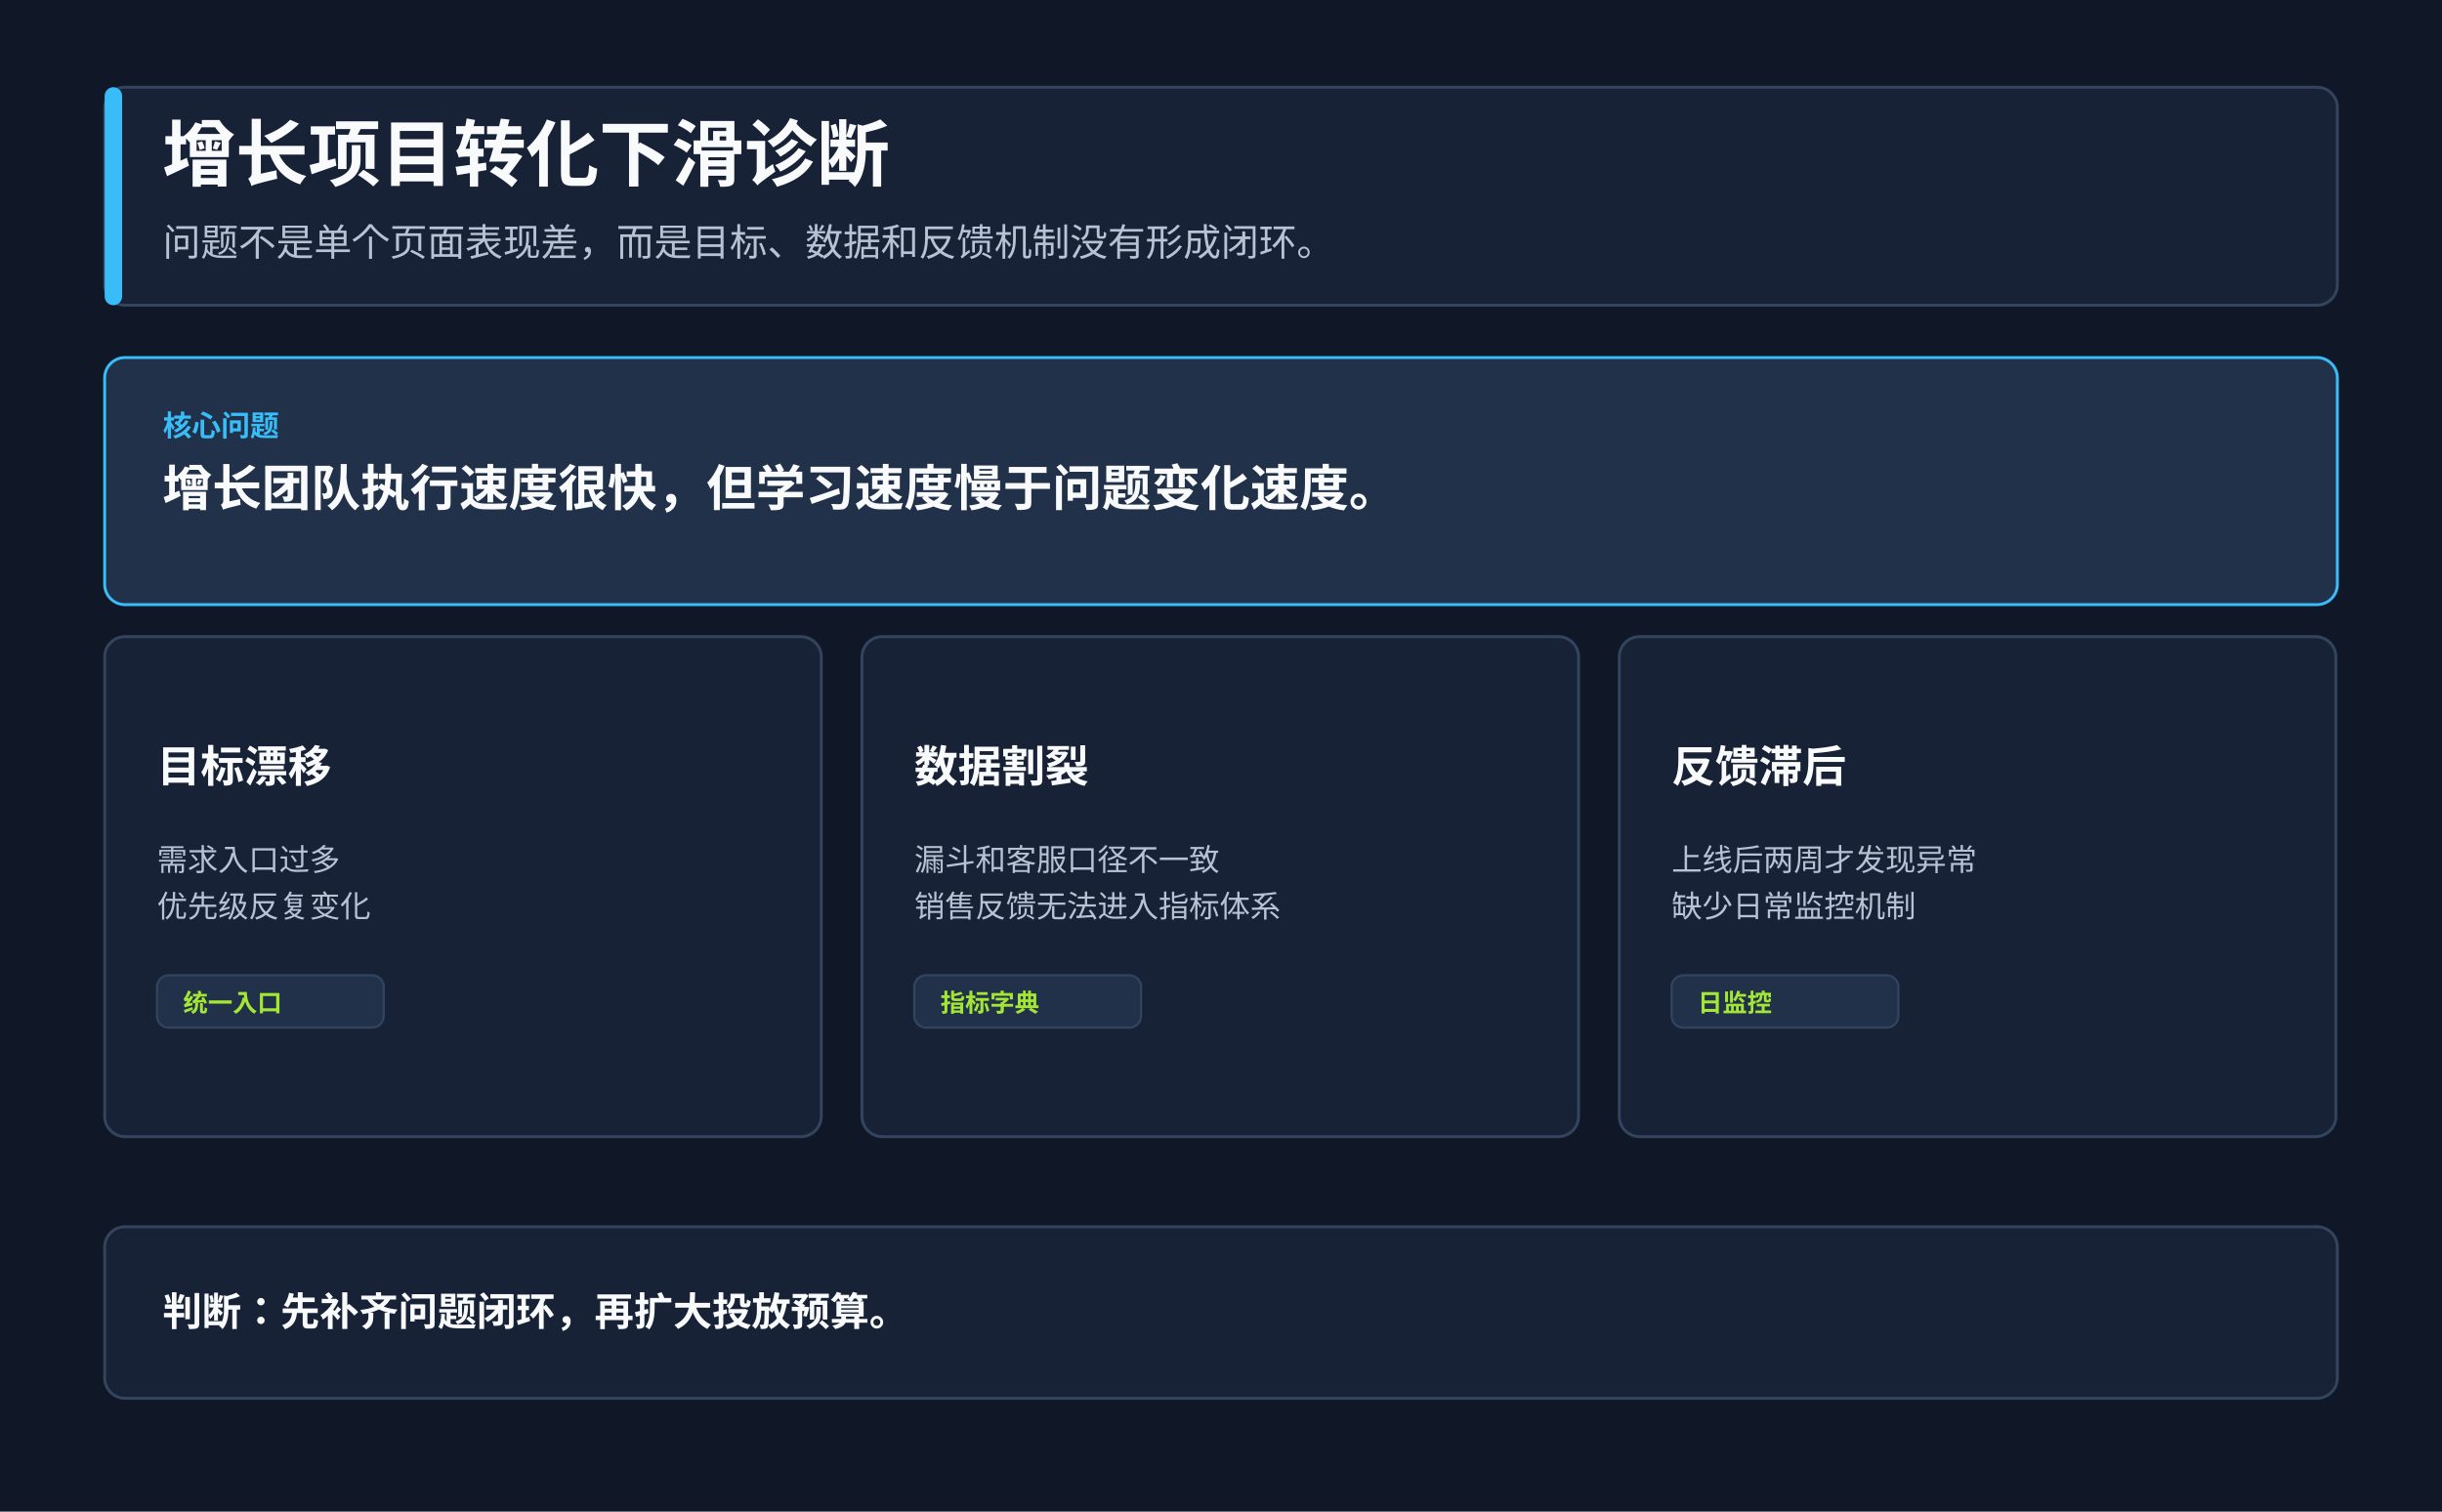
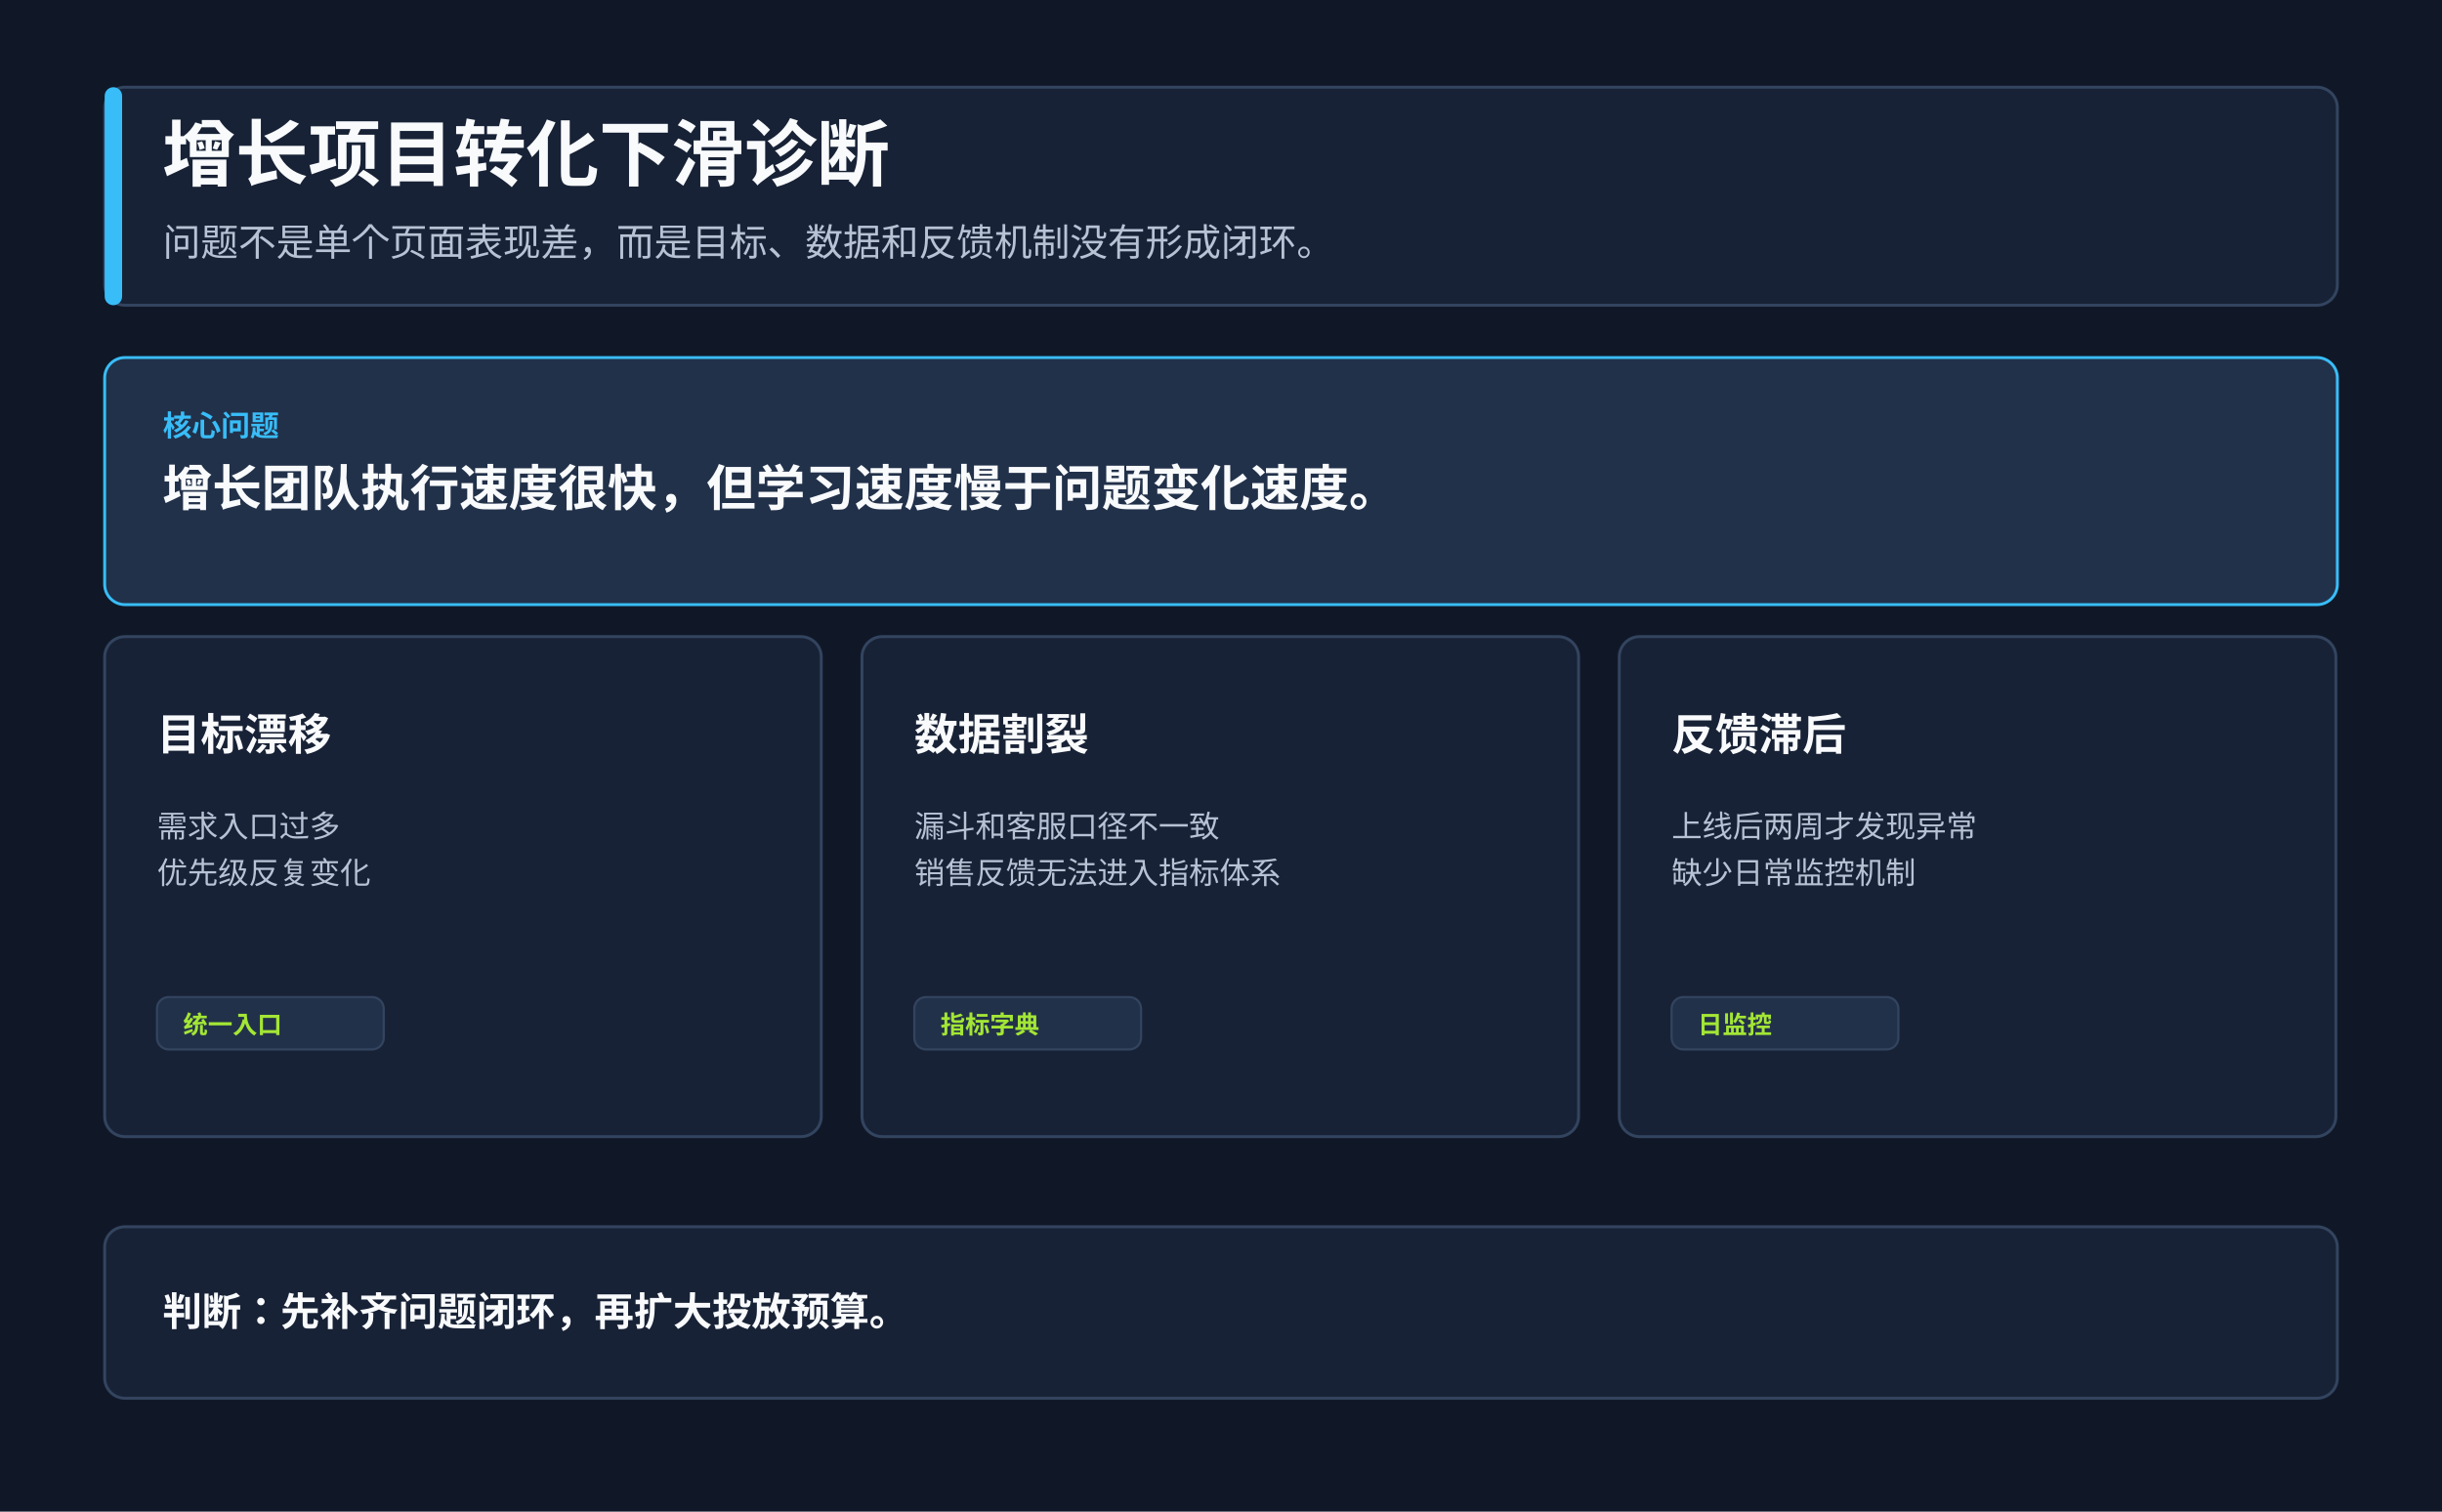
<svg xmlns="http://www.w3.org/2000/svg" width="1680" height="1040" viewBox="0 0 1680 1040">
  <defs>
    <marker id="arrow" markerWidth="12" markerHeight="12" refX="9" refY="4" orient="auto" markerUnits="strokeWidth">
      <path d="M0 0 L10 4 L0 8 z" fill="#38BDF8" />
    </marker>
  </defs>
  <rect x="0" y="0" width="1680" height="1040" fill="#101828" />
  <rect x="72" y="60" width="1536" height="150" rx="14" fill="#182236" stroke="#33445F" stroke-width="2" />
  <rect x="72" y="60" width="12" height="150" rx="6" fill="#38BDF8" />
  <text x="112" y="124" font-size="50" fill="#F8FAFC" font-weight="700">
    <tspan x="112" dy="0">增长项目转化下滑诊断</tspan>
  </text>
  <text x="112" y="176" font-size="26" fill="#B7C2D5" font-weight="400">
    <tspan x="112" dy="0">问题不是单个页面表现差，而是目标、数据和反馈机制没有形成闭环。</tspan>
  </text>
  <rect x="72" y="246" width="1536" height="170" rx="14" fill="#22314A" stroke="#38BDF8" stroke-width="2" />
  <text x="112" y="300" font-size="20" fill="#38BDF8" font-weight="700">
    <tspan x="112" dy="0">核心问题</tspan>
  </text>
  <text x="112" y="348" font-size="34" fill="#F8FAFC" font-weight="700">
    <tspan x="112" dy="0">增长团队执行速度很快，但学习速度慢于问题变化速度。</tspan>
  </text>
  <rect x="72" y="438" width="493" height="344" rx="14" fill="#182236" stroke="#33445F" stroke-width="2" />
-   <text x="108" y="538" font-size="30" fill="#F8FAFC" font-weight="700">
+   <text x="108" y="516" font-size="30" fill="#F8FAFC" font-weight="700">
    <tspan x="108" dy="0">目标漂移</tspan>
  </text>
-   <text x="108" y="599" font-size="21" fill="#B7C2D5" font-weight="400">
+   <text x="108" y="576" font-size="21" fill="#B7C2D5" font-weight="400">
    <tspan x="108" dy="0">需求入口过多</tspan>
    <tspan x="108" dy="32">优先级反复变化</tspan>
  </text>
-   <rect x="108" y="671" width="156" height="36" rx="8" fill="#22314A" stroke="#33445F" stroke-width="1.5" />
-   <text x="126" y="696" font-size="17" fill="#A3E635" font-weight="700">
+   <rect x="108" y="686" width="156" height="36" rx="8" fill="#22314A" stroke="#33445F" stroke-width="1.5" />
+   <text x="126" y="711" font-size="17" fill="#A3E635" font-weight="700">
    <tspan x="126" dy="0">统一入口</tspan>
  </text>
  <rect x="593" y="438" width="493" height="344" rx="14" fill="#182236" stroke="#33445F" stroke-width="2" />
-   <text x="629" y="538" font-size="30" fill="#F8FAFC" font-weight="700">
+   <text x="629" y="516" font-size="30" fill="#F8FAFC" font-weight="700">
    <tspan x="629" dy="0">数据割裂</tspan>
  </text>
-   <text x="629" y="599" font-size="21" fill="#B7C2D5" font-weight="400">
+   <text x="629" y="576" font-size="21" fill="#B7C2D5" font-weight="400">
    <tspan x="629" dy="0">漏斗和客服口径不一致</tspan>
    <tspan x="629" dy="32">销售反馈无法进入指标体系</tspan>
  </text>
-   <rect x="629" y="671" width="156" height="36" rx="8" fill="#22314A" stroke="#33445F" stroke-width="1.5" />
-   <text x="647" y="696" font-size="17" fill="#A3E635" font-weight="700">
+   <rect x="629" y="686" width="156" height="36" rx="8" fill="#22314A" stroke="#33445F" stroke-width="1.5" />
+   <text x="647" y="711" font-size="17" fill="#A3E635" font-weight="700">
    <tspan x="647" dy="0">指标字典</tspan>
  </text>
  <rect x="1114" y="438" width="493" height="344" rx="14" fill="#182236" stroke="#33445F" stroke-width="2" />
-   <text x="1150" y="538" font-size="30" fill="#F8FAFC" font-weight="700">
+   <text x="1150" y="516" font-size="30" fill="#F8FAFC" font-weight="700">
    <tspan x="1150" dy="0">反馈滞后</tspan>
  </text>
-   <text x="1150" y="599" font-size="21" fill="#B7C2D5" font-weight="400">
+   <text x="1150" y="576" font-size="21" fill="#B7C2D5" font-weight="400">
    <tspan x="1150" dy="0">上线后两周才发现异常</tspan>
    <tspan x="1150" dy="32">缺少日常监控机制</tspan>
  </text>
-   <rect x="1150" y="671" width="156" height="36" rx="8" fill="#22314A" stroke="#33445F" stroke-width="1.5" />
-   <text x="1168" y="696" font-size="17" fill="#A3E635" font-weight="700">
+   <rect x="1150" y="686" width="156" height="36" rx="8" fill="#22314A" stroke="#33445F" stroke-width="1.5" />
+   <text x="1168" y="711" font-size="17" fill="#A3E635" font-weight="700">
    <tspan x="1168" dy="0">日监控</tspan>
  </text>
  <rect x="72" y="844" width="1536" height="118" rx="14" fill="#182236" stroke="#33445F" stroke-width="2" />
  <text x="112" y="912" font-size="27" fill="#F8FAFC" font-weight="700">
    <tspan x="112" dy="0">判断：先补齐问题闭环，再扩大投放预算。</tspan>
  </text>
</svg>
